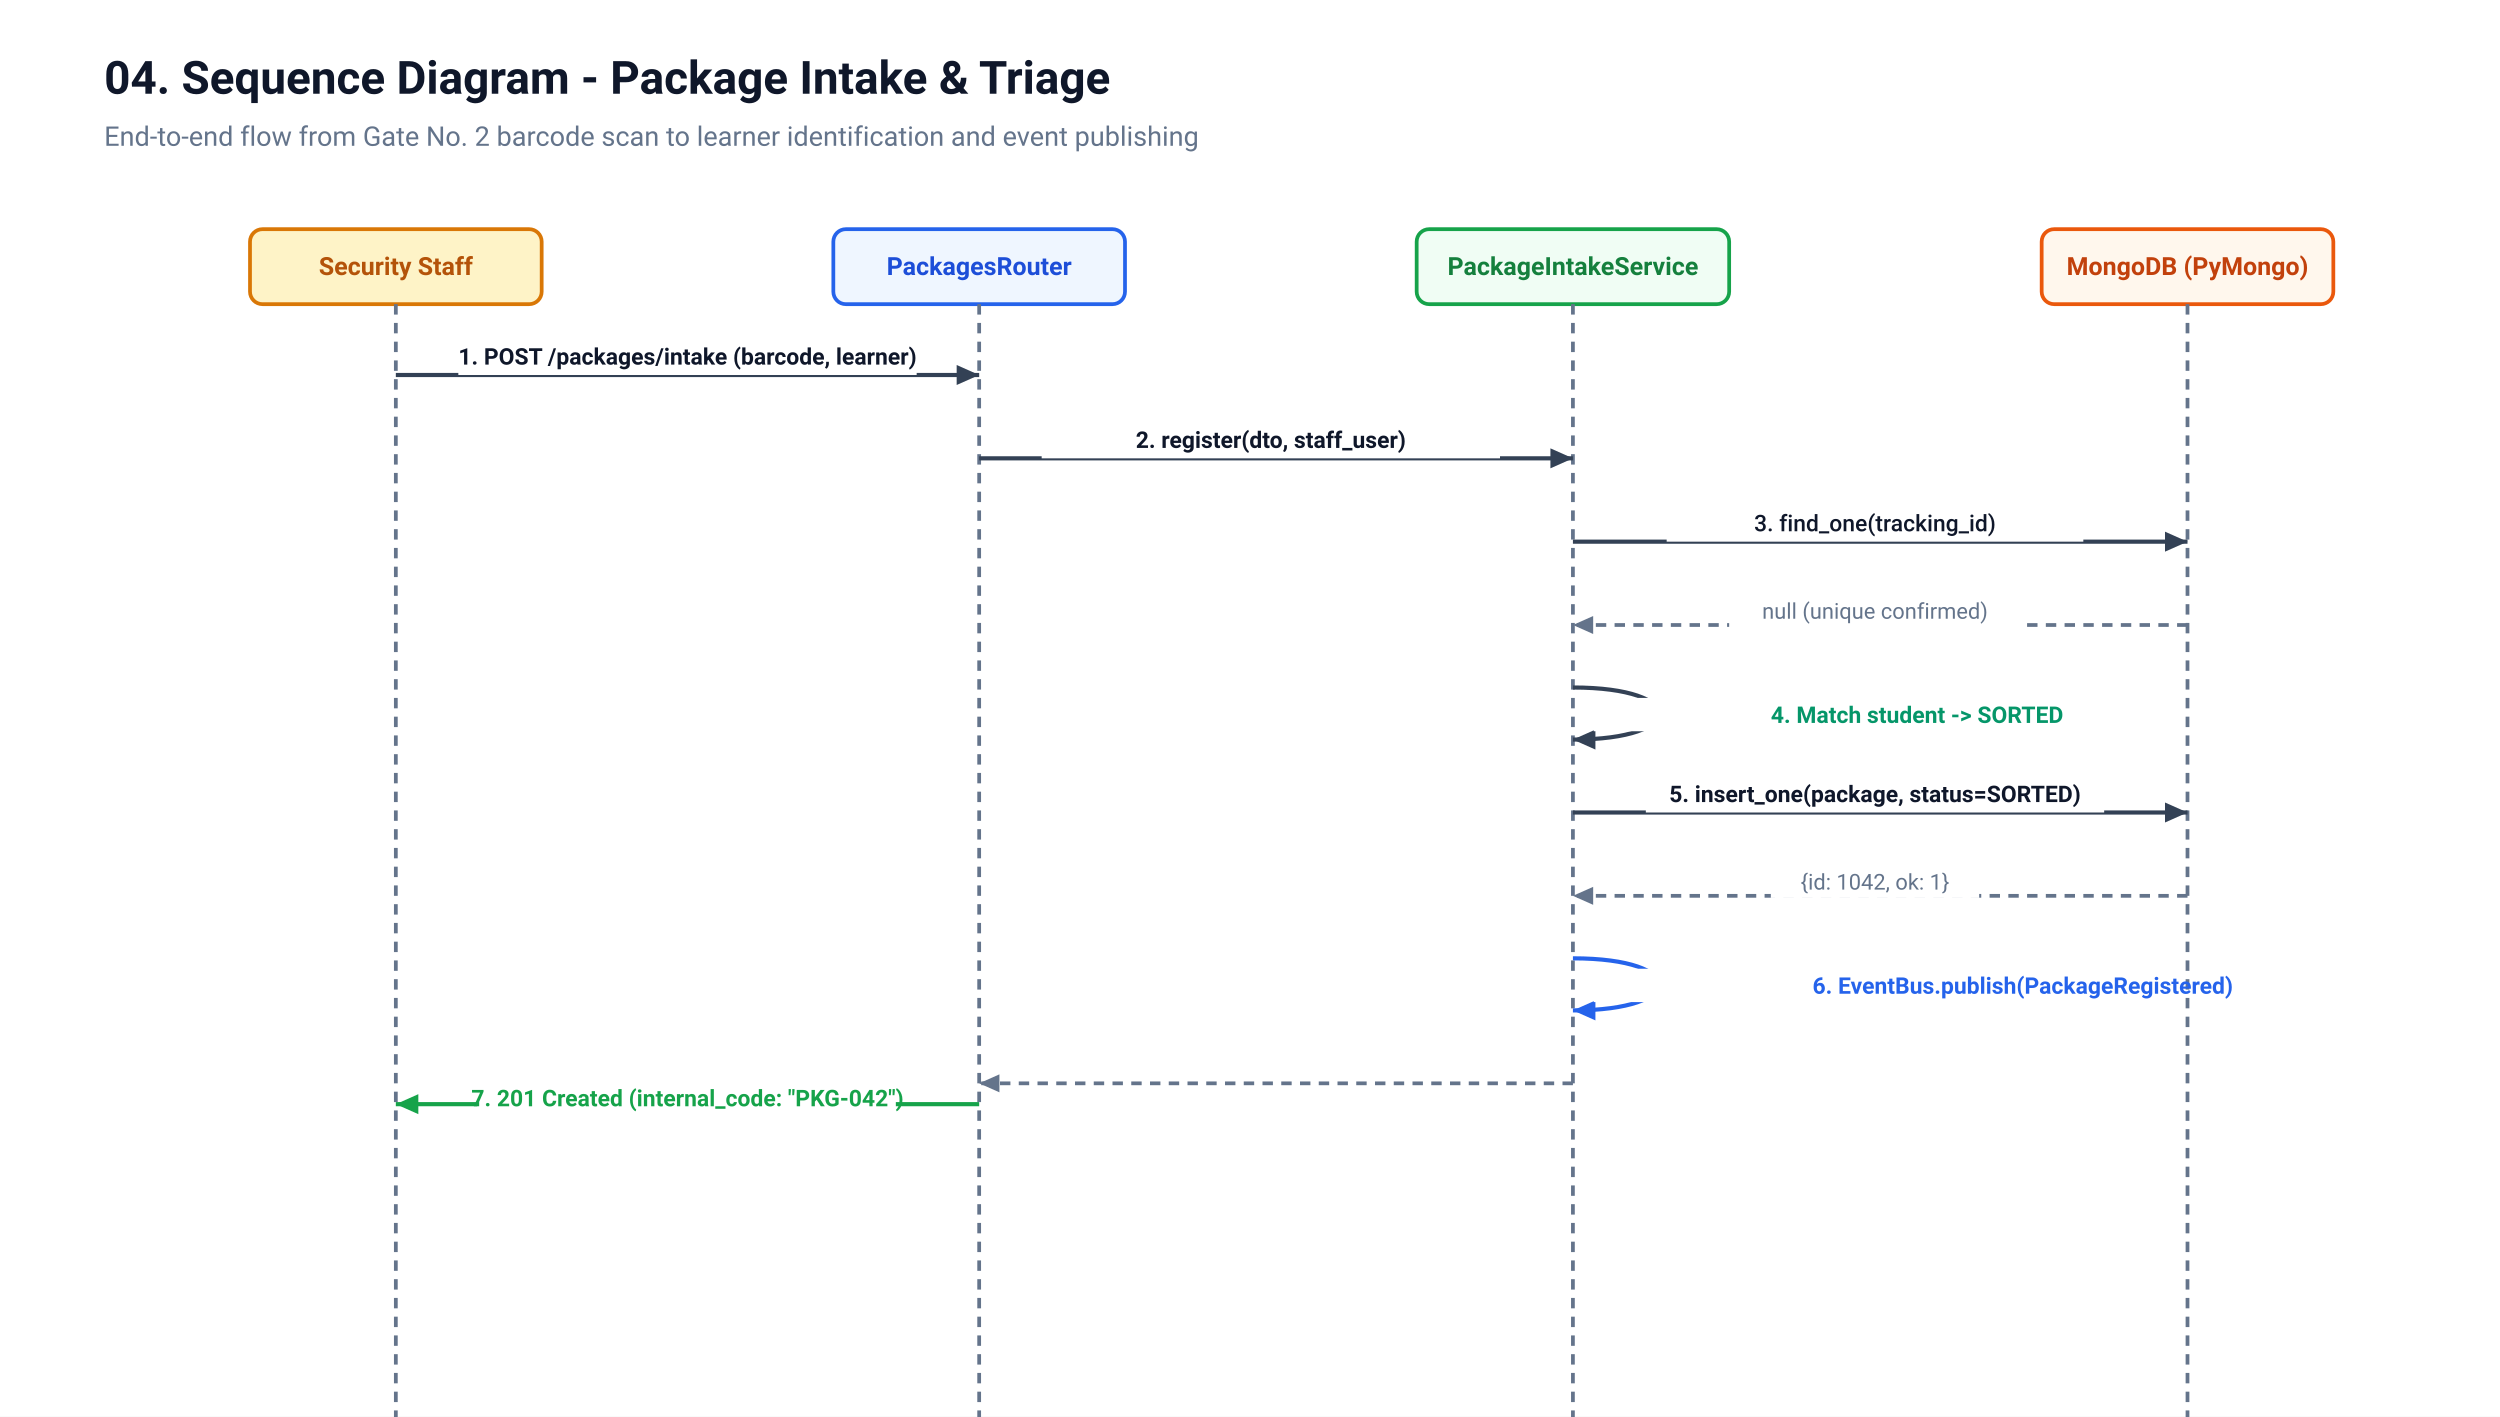
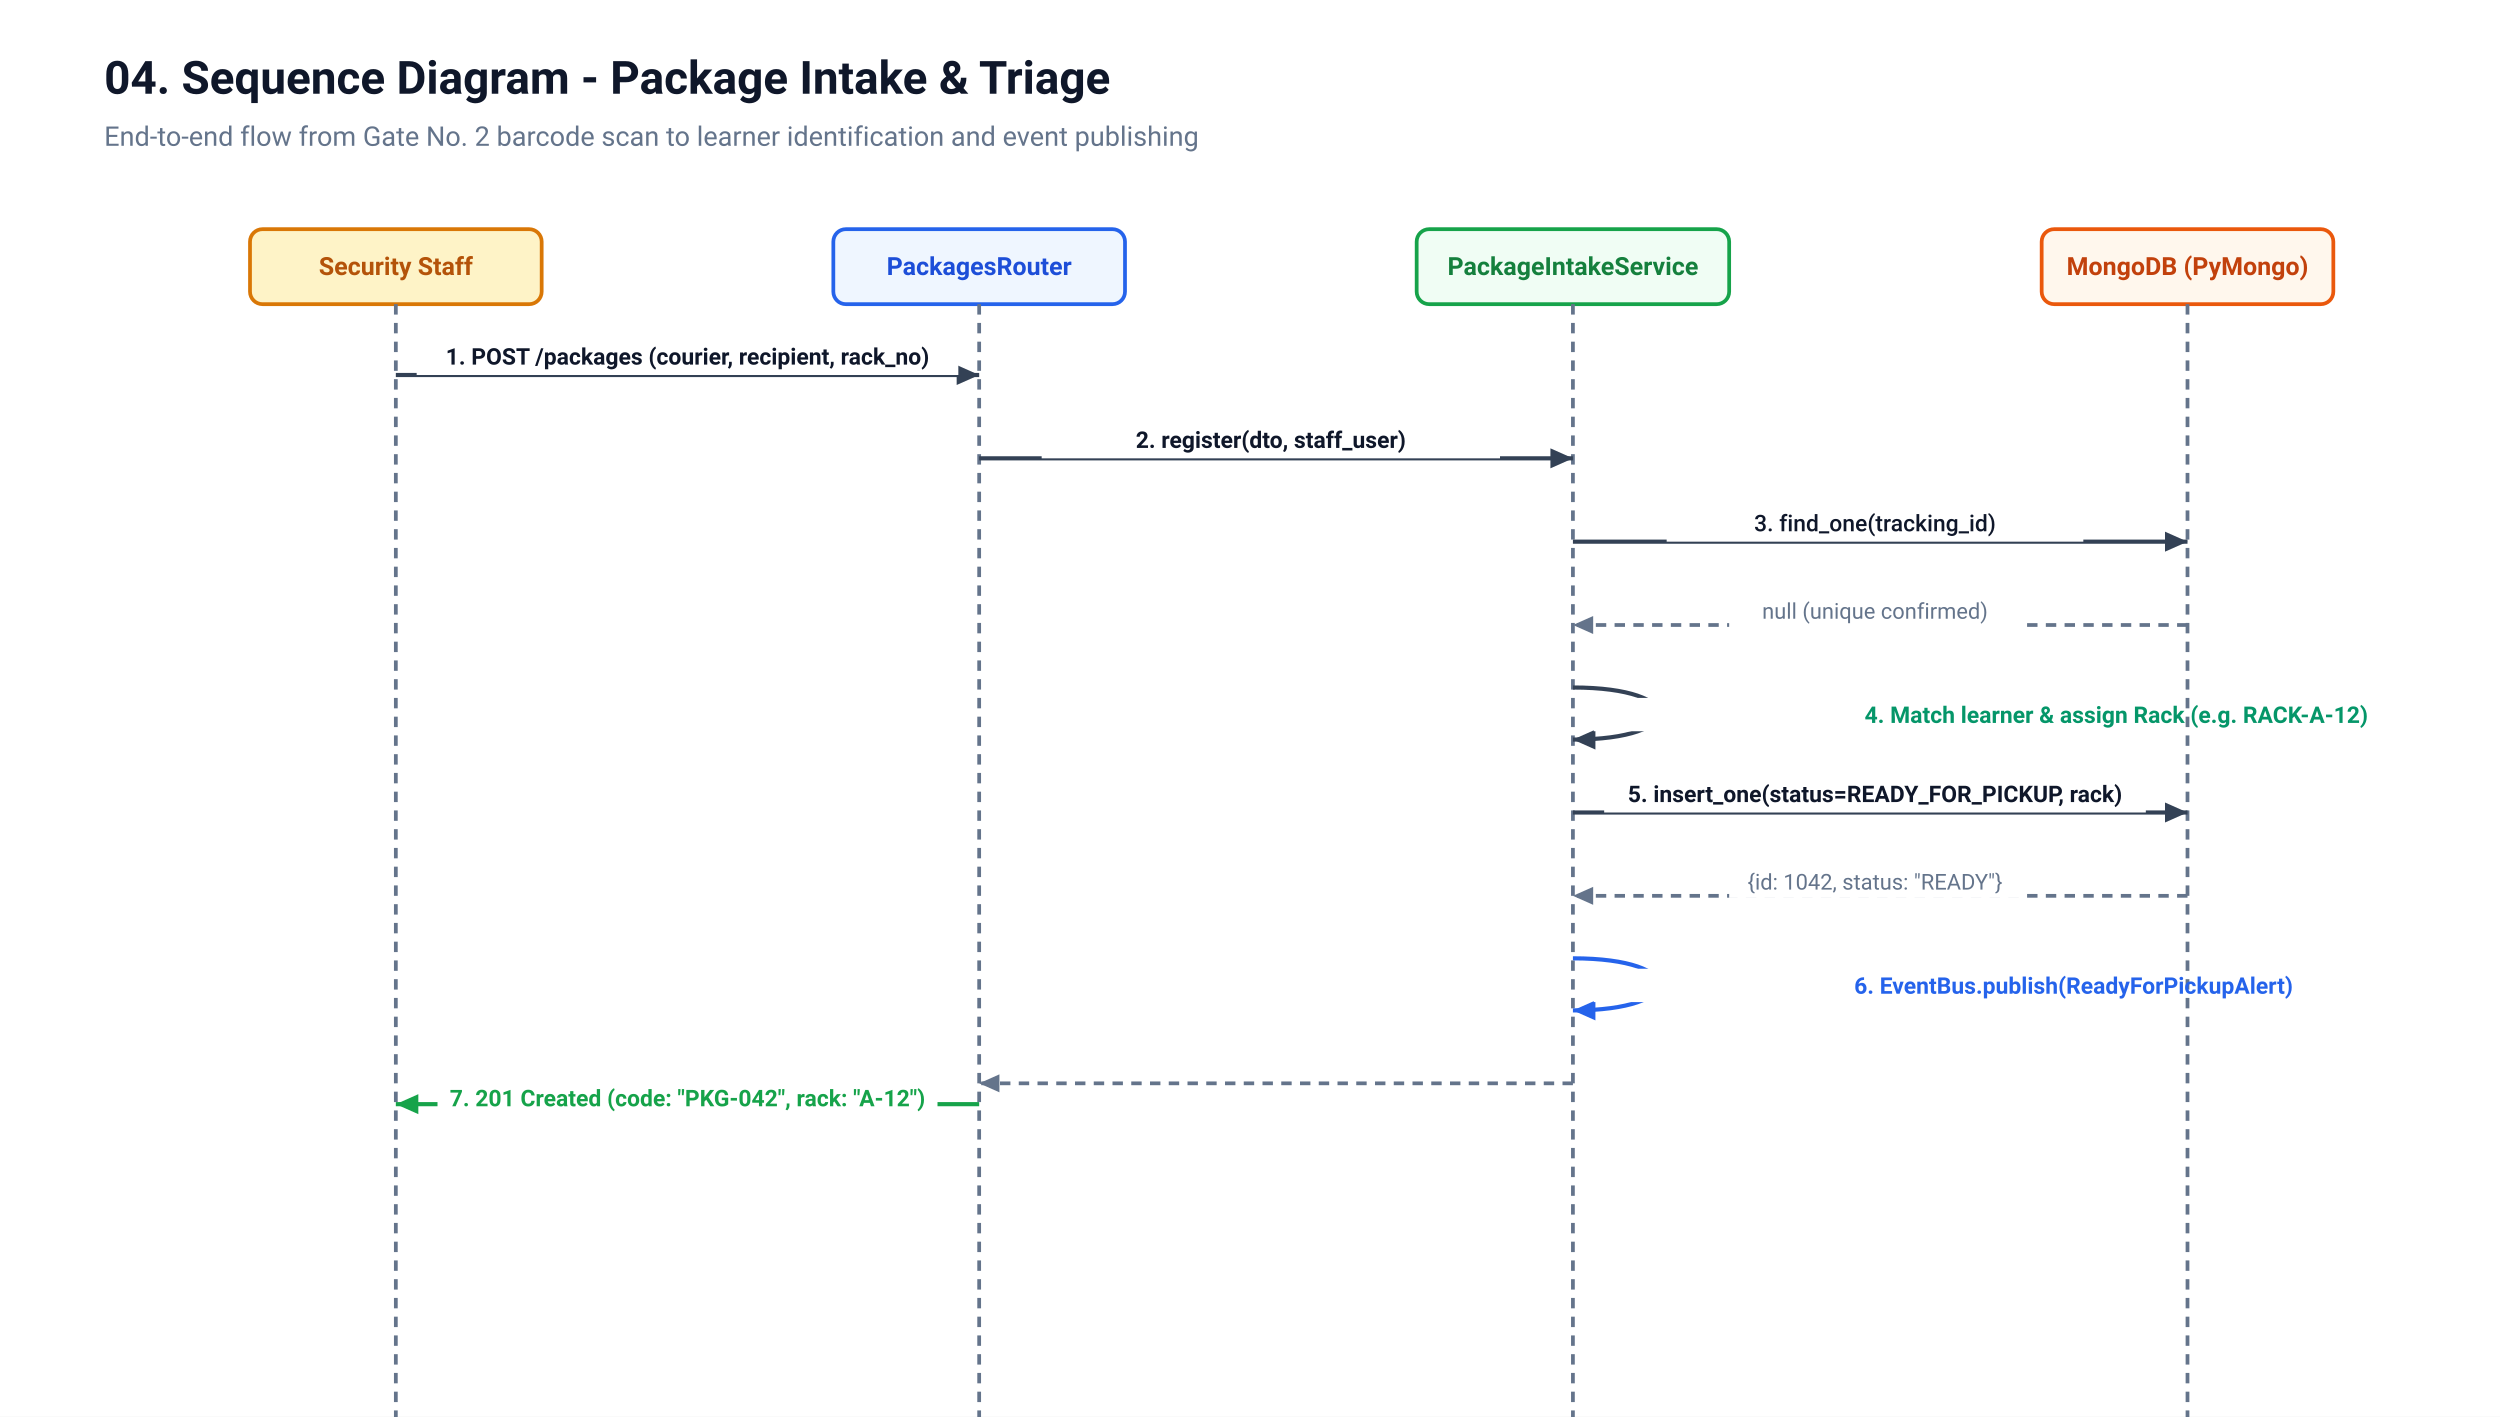
<svg xmlns="http://www.w3.org/2000/svg" viewBox="0 0 1200 680" width="100%" height="100%">
  <defs>
    <style>
    text { font-family: -apple-system, BlinkMacSystemFont, "Segoe UI", Roboto, Helvetica, Arial, sans-serif; }
    .mono { font-family: SFMono-Regular, Menlo, Monaco, Consolas, monospace; }
    .title { font-size: 22px; font-weight: 700; fill: #0f172a; }
    .subtitle { font-size: 13px; font-weight: 400; fill: #64748b; }
    .card { fill: #ffffff; stroke: #e2e8f0; stroke-width: 1.5; rx: 8; }
    .card-header { fill: #f8fafc; stroke: #e2e8f0; stroke-width: 1.5; }
    .header-text { font-size: 14px; font-weight: 600; fill: #0f172a; text-anchor: middle; }
    .line { stroke: #334155; stroke-width: 2; fill: none; }
    .line-blue { stroke: #2563eb; stroke-width: 2; fill: none; }
    .line-green { stroke: #16a34a; stroke-width: 2; fill: none; }
    .line-red { stroke: #dc2626; stroke-width: 2; fill: none; }
    .line-dash { stroke: #64748b; stroke-width: 1.8; stroke-dasharray: 5,4; fill: none; }
    .badge { rx: 12; stroke-width: 1.2; }
    .badge-text { font-size: 11px; font-weight: 600; text-anchor: middle; }
</style>
    <marker id="arrow" viewBox="0 0 10 10" refX="9" refY="5" markerWidth="6" markerHeight="6" orient="auto-start-reverse">
      <path d="M 0 1 L 9 5 L 0 9 z" fill="#334155" />
    </marker>
    <marker id="arrow-blue" viewBox="0 0 10 10" refX="9" refY="5" markerWidth="6" markerHeight="6" orient="auto-start-reverse">
      <path d="M 0 1 L 9 5 L 0 9 z" fill="#2563eb" />
    </marker>
    <marker id="arrow-green" viewBox="0 0 10 10" refX="9" refY="5" markerWidth="6" markerHeight="6" orient="auto-start-reverse">
      <path d="M 0 1 L 9 5 L 0 9 z" fill="#16a34a" />
    </marker>
    <marker id="arrow-red" viewBox="0 0 10 10" refX="9" refY="5" markerWidth="6" markerHeight="6" orient="auto-start-reverse">
      <path d="M 0 1 L 9 5 L 0 9 z" fill="#dc2626" />
    </marker>
    <marker id="arrow-gray" viewBox="0 0 10 10" refX="9" refY="5" markerWidth="6" markerHeight="6" orient="auto-start-reverse">
      <path d="M 0 1 L 9 5 L 0 9 z" fill="#64748b" />
    </marker>
  </defs>
  <rect width="1200" height="680" fill="#ffffff" />
  <text x="50" y="45" class="title">04. Sequence Diagram - Package Intake &amp; Triage</text>
  <text x="50" y="70" class="subtitle">End-to-end flow from Gate No. 2 barcode scan to learner identification and event publishing</text>
  <g transform="translate(120, 110)">
    <rect width="140" height="36" rx="6" fill="#fef3c7" stroke="#d97706" stroke-width="1.8" />
    <text x="70" y="22" font-size="12" font-weight="700" fill="#b45309" text-anchor="middle">Security Staff</text>
    <line x1="70" y1="36" x2="70" y2="580" class="line-dash" />
  </g>
  <g transform="translate(400, 110)">
    <rect width="140" height="36" rx="6" fill="#eff6ff" stroke="#2563eb" stroke-width="1.8" />
    <text x="70" y="22" font-size="12" font-weight="700" fill="#1d4ed8" text-anchor="middle">PackagesRouter</text>
    <line x1="70" y1="36" x2="70" y2="580" class="line-dash" />
  </g>
  <g transform="translate(680, 110)">
    <rect width="150" height="36" rx="6" fill="#f0fdf4" stroke="#16a34a" stroke-width="1.8" />
    <text x="75" y="22" font-size="12" font-weight="700" fill="#15803d" text-anchor="middle">PackageIntakeService</text>
    <line x1="75" y1="36" x2="75" y2="580" class="line-dash" />
  </g>
  <g transform="translate(980, 110)">
    <rect width="140" height="36" rx="6" fill="#fff7ed" stroke="#ea580c" stroke-width="1.8" />
    <text x="70" y="22" font-size="12" font-weight="700" fill="#c2410c" text-anchor="middle">MongoDB (PyMongo)</text>
    <line x1="70" y1="36" x2="70" y2="580" class="line-dash" />
  </g>
  <line x1="190" y1="180" x2="470" y2="180" class="line" marker-end="url(#arrow)" />
-   <rect x="220" y="162" width="220" height="18" fill="#ffffff" />
-   <text x="330" y="175" font-size="11" font-weight="600" fill="#0f172a" text-anchor="middle">1. POST /packages/intake (barcode, learner)</text>
+   <rect x="200" y="162" width="260" height="18" fill="#ffffff" />
+   <text x="330" y="175" font-size="11" font-weight="600" fill="#0f172a" text-anchor="middle">1. POST /packages (courier, recipient, rack_no)</text>
  <line x1="470" y1="220" x2="755" y2="220" class="line" marker-end="url(#arrow)" />
  <rect x="500" y="202" width="220" height="18" fill="#ffffff" />
  <text x="610" y="215" font-size="11" font-weight="600" fill="#0f172a" text-anchor="middle">2. register(dto, staff_user)</text>
  <line x1="755" y1="260" x2="1050" y2="260" class="line" marker-end="url(#arrow)" />
  <rect x="800" y="242" width="200" height="18" fill="#ffffff" />
  <text x="900" y="255" font-size="11" font-weight="500" fill="#0f172a" text-anchor="middle">3. find_one(tracking_id)</text>
  <line x1="1050" y1="300" x2="755" y2="300" class="line-dash" marker-end="url(#arrow-gray)" />
  <rect x="830" y="285" width="140" height="16" fill="#ffffff" />
  <text x="900" y="297" font-size="10.5" fill="#64748b" text-anchor="middle">null (unique confirmed)</text>
  <path d="M 755 330 C 810 330, 810 355, 755 355" class="line" marker-end="url(#arrow)" />
-   <rect x="765" y="335" width="180" height="16" fill="#ffffff" />
-   <text x="850" y="347" font-size="11" font-weight="600" fill="#059669">4. Match student -&gt; SORTED</text>
+   <rect x="765" y="335" width="260" height="16" fill="#ffffff" />
+   <text x="895" y="347" font-size="11" font-weight="600" fill="#059669">4. Match learner &amp; assign Rack (e.g. RACK-A-12)</text>
  <line x1="755" y1="390" x2="1050" y2="390" class="line" marker-end="url(#arrow)" />
-   <rect x="790" y="372" width="220" height="18" fill="#ffffff" />
-   <text x="900" y="385" font-size="11" font-weight="600" fill="#0f172a" text-anchor="middle">5. insert_one(package, status=SORTED)</text>
+   <rect x="770" y="372" width="260" height="18" fill="#ffffff" />
+   <text x="900" y="385" font-size="11" font-weight="600" fill="#0f172a" text-anchor="middle">5. insert_one(status=READY_FOR_PICKUP, rack)</text>
  <line x1="1050" y1="430" x2="755" y2="430" class="line-dash" marker-end="url(#arrow-gray)" />
-   <rect x="850" y="415" width="100" height="16" fill="#ffffff" />
-   <text x="900" y="427" font-size="10.5" fill="#64748b" text-anchor="middle">{id: 1042, ok: 1}</text>
+   <rect x="830" y="415" width="140" height="16" fill="#ffffff" />
+   <text x="900" y="427" font-size="10.5" fill="#64748b" text-anchor="middle">{id: 1042, status: "READY"}</text>
  <path d="M 755 460 C 810 460, 810 485, 755 485" class="line-blue" marker-end="url(#arrow-blue)" />
-   <rect x="765" y="465" width="220" height="16" fill="#ffffff" />
-   <text x="870" y="477" font-size="11" font-weight="600" fill="#2563eb">6. EventBus.publish(PackageRegistered)</text>
+   <rect x="765" y="465" width="250" height="16" fill="#ffffff" />
+   <text x="890" y="477" font-size="11" font-weight="600" fill="#2563eb">6. EventBus.publish(ReadyForPickupAlert)</text>
  <line x1="755" y1="520" x2="470" y2="520" class="line-dash" marker-end="url(#arrow-gray)" />
  <line x1="470" y1="530" x2="190" y2="530" class="line-green" marker-end="url(#arrow-green)" />
-   <rect x="230" y="518" width="200" height="18" fill="#ffffff" />
-   <text x="330" y="531" font-size="11" font-weight="700" fill="#16a34a" text-anchor="middle">7. 201 Created (internal_code: "PKG-042")</text>
+   <rect x="210" y="518" width="240" height="18" fill="#ffffff" />
+   <text x="330" y="531" font-size="11" font-weight="700" fill="#16a34a" text-anchor="middle">7. 201 Created (code: "PKG-042", rack: "A-12")</text>
</svg>
